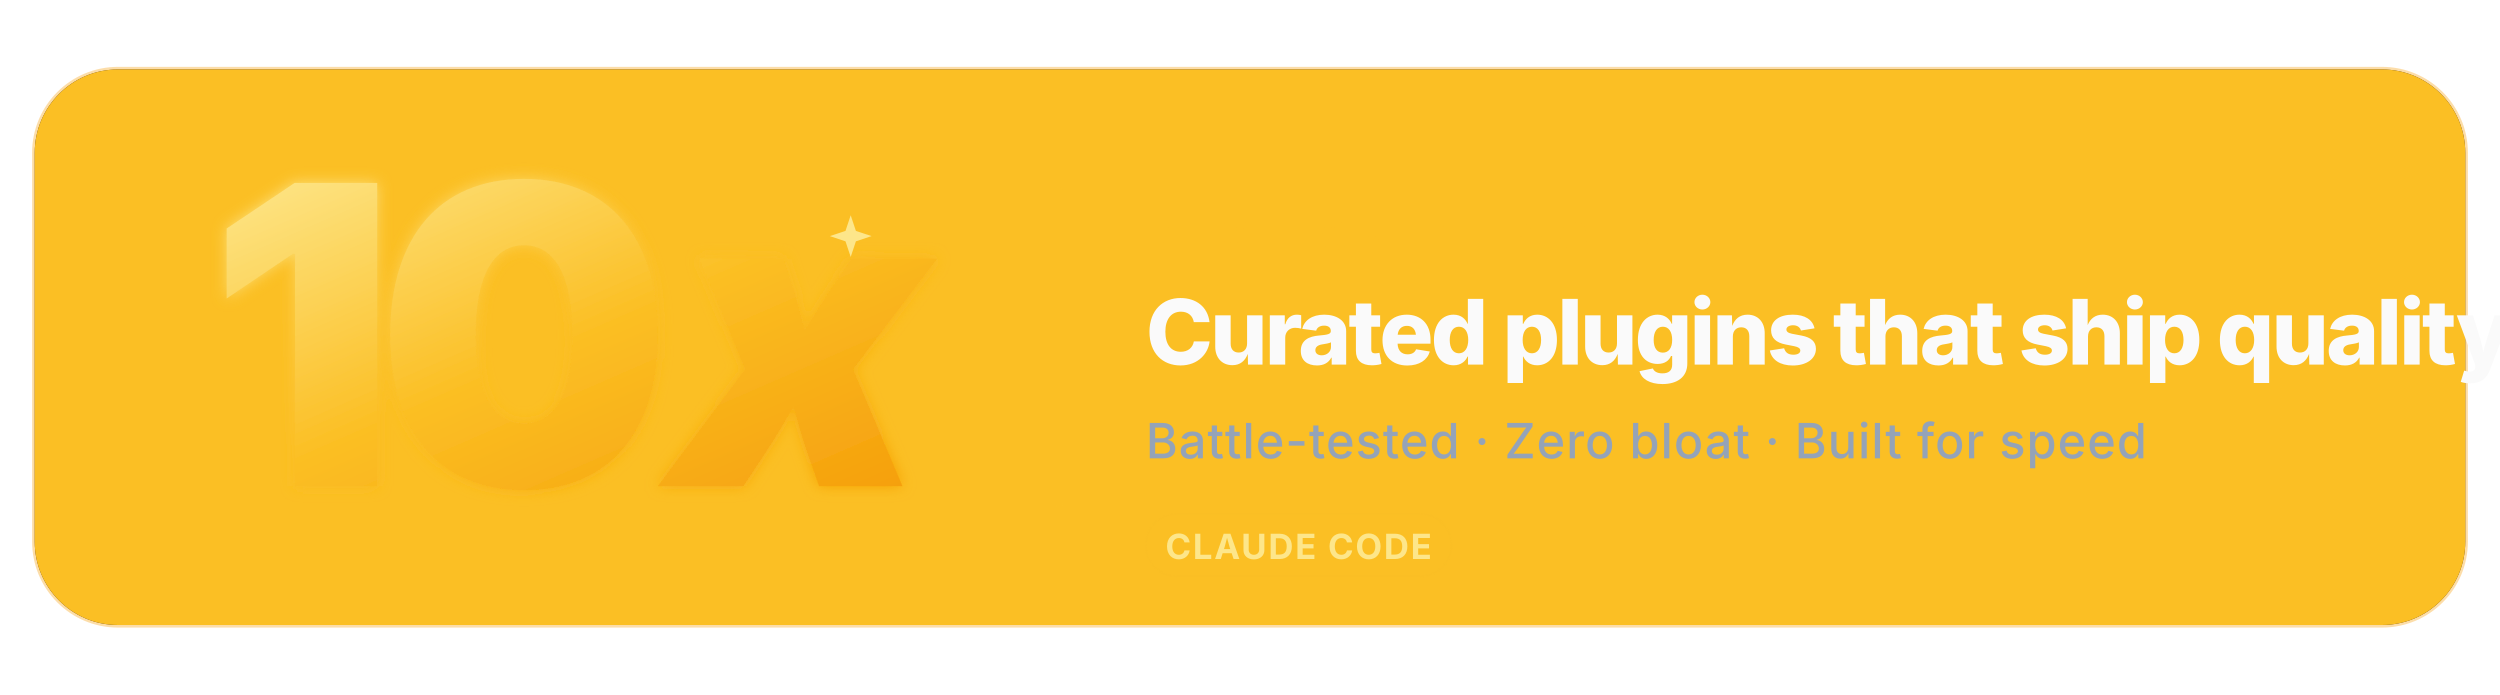
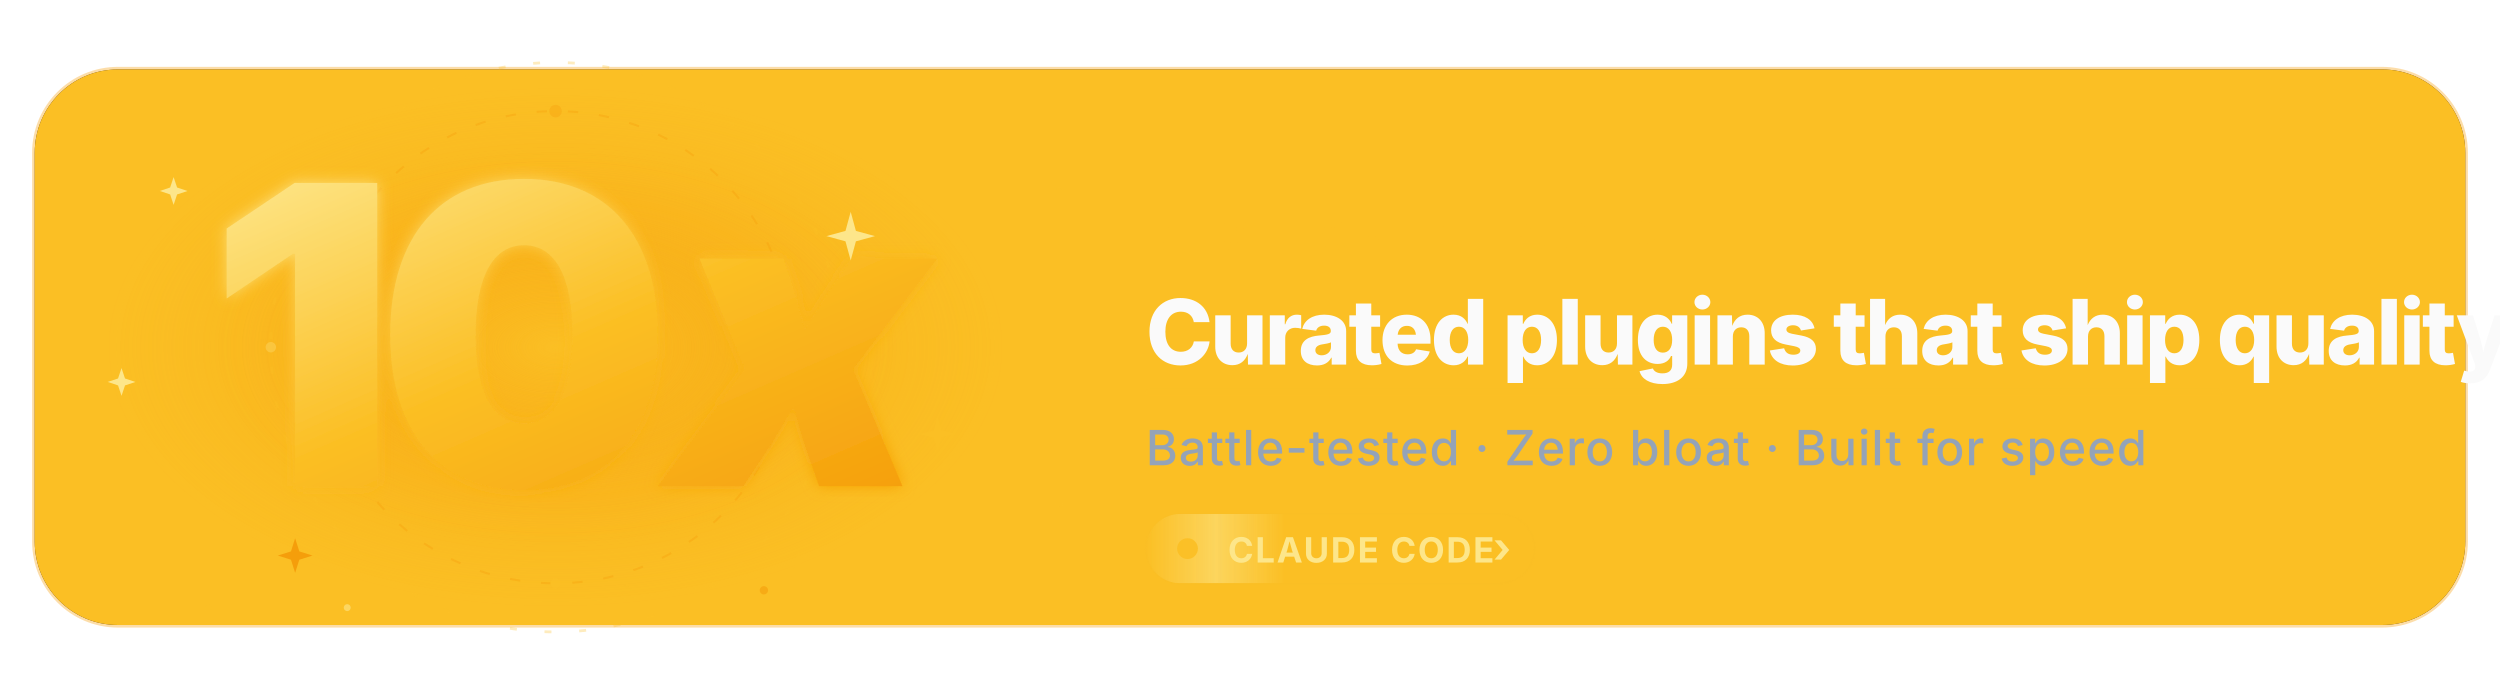
<svg xmlns="http://www.w3.org/2000/svg" viewBox="0 0 720 200" fill="none">
  <style>
-     @keyframes gradientShift {
-       0%,100% { stop-color: #fde68a; }
-       50% { stop-color: #fbbf24; }
+     @keyframes sparkle {
+       0%,100% { opacity: 0; transform: scale(0.3) rotate(0deg); }
+       50% { opacity: 1; transform: scale(1.1) rotate(180deg); }
    }
-     @keyframes gradientShift2 {
-       0%,100% { stop-color: #f59e0b; }
-       50% { stop-color: #d97706; }
+     @keyframes sparkle-fast {
+       0%,100% { opacity: 0; transform: scale(0.2) rotate(0deg); }
+       40% { opacity: 1; transform: scale(1) rotate(-180deg); }
+       70% { opacity: 0; transform: scale(0.4) rotate(-360deg); }
    }
-     @keyframes sparkle {
-       0%,100% { opacity: 0; transform: scale(0.5) rotate(0deg); }
-       50% { opacity: 1; transform: scale(1) rotate(180deg); }
+     @keyframes halo-pulse {
+       0%,100% { opacity: 0.2; transform: scale(1); }
+       50% { opacity: 0.4; transform: scale(1.08); }
    }
-     @keyframes sparkle-2 {
-       0%,100% { opacity: 0; transform: scale(0.3) rotate(0deg); }
-       40% { opacity: 1; transform: scale(1.2) rotate(-180deg); }
-       80% { opacity: 0; transform: scale(0.5) rotate(-360deg); }
+     @keyframes halo-pulse-2 {
+       0%,100% { opacity: 0.1; transform: scale(1.15); }
+       50% { opacity: 0.28; transform: scale(1.3); }
    }
-     @keyframes dividerPulse {
-       0%,100% { opacity: 0.4; transform: scaleY(0.85); }
+     @keyframes divider-pulse {
+       0%,100% { opacity: 0.35; transform: scaleY(0.7); }
      50% { opacity: 1; transform: scaleY(1); }
    }
-     @keyframes bgGlow {
-       0%,100% { opacity: 0.03; }
-       50% { opacity: 0.08; }
+     @keyframes bg-glow {
+       0%,100% { opacity: 0.04; }
+       50% { opacity: 0.1; }
    }
-     @keyframes textSlide {
-       0%,100% { transform: translateX(0); opacity: 0.9; }
-       50% { transform: translateX(1px); opacity: 1; }
+     @keyframes underline-sweep {
+       0%,100% { transform: scaleX(0); transform-origin: left; }
+       40% { transform: scaleX(1); transform-origin: left; }
+       60% { transform: scaleX(1); transform-origin: right; }
+       100% { transform: scaleX(0); transform-origin: right; }
    }
-     .stop-1 { animation: gradientShift 4s ease-in-out infinite; }
-     .stop-2 { animation: gradientShift2 4s ease-in-out infinite; }
-     .sparkle-1 { animation: sparkle 3s ease-in-out infinite; transform-origin: center; transform-box: fill-box; }
-     .sparkle-2 { animation: sparkle-2 3s ease-in-out infinite 1.5s; transform-origin: center; transform-box: fill-box; }
-     .divider { animation: dividerPulse 3s ease-in-out infinite; transform-origin: center; transform-box: fill-box; }
-     .bg-glow { animation: bgGlow 5s ease-in-out infinite; }
-     .subtitle-animated { animation: textSlide 4s ease-in-out infinite; }
+     @keyframes eyebrow-fade {
+       0%,100% { opacity: 0.7; letter-spacing: 3px; }
+       50% { opacity: 1; letter-spacing: 3.5px; }
+     }
+     @keyframes pill-glint {
+       0%,100% { transform: translateX(-120%); }
+       50% { transform: translateX(120%); }
+     }
+     @keyframes chevron-tick {
+       0%,100% { transform: translateX(0); opacity: 0.7; }
+       50% { transform: translateX(3px); opacity: 1; }
+     }
+     @keyframes ring-rotate {
+       from { transform: rotate(0deg); }
+       to { transform: rotate(360deg); }
+     }
+     @keyframes ring-rotate-reverse {
+       from { transform: rotate(360deg); }
+       to { transform: rotate(0deg); }
+     }
+     @keyframes text-glow {
+       0%,100% { filter: drop-shadow(0 0 8px rgba(251, 191, 36, 0.4)); }
+       50% { filter: drop-shadow(0 0 18px rgba(251, 191, 36, 0.8)); }
+     }
+     @keyframes particle-drift-1 {
+       0% { transform: translate(0, 0); opacity: 0; }
+       10% { opacity: 0.7; }
+       90% { opacity: 0.3; }
+       100% { transform: translate(20px, -100px); opacity: 0; }
+     }
+     @keyframes particle-drift-2 {
+       0% { transform: translate(0, 0); opacity: 0; }
+       10% { opacity: 0.6; }
+       90% { opacity: 0.2; }
+       100% { transform: translate(-15px, -90px); opacity: 0; }
+     }
+     .sparkle-1 { animation: sparkle 2.8s ease-in-out infinite; transform-origin: center; transform-box: fill-box; }
+     .sparkle-2 { animation: sparkle-fast 2.5s ease-in-out infinite 1.2s; transform-origin: center; transform-box: fill-box; }
+     .sparkle-3 { animation: sparkle 3.2s ease-in-out infinite 0.6s; transform-origin: center; transform-box: fill-box; }
+     .sparkle-4 { animation: sparkle-fast 2.3s ease-in-out infinite 1.8s; transform-origin: center; transform-box: fill-box; }
+     .sparkle-5 { animation: sparkle 3s ease-in-out infinite 2s; transform-origin: center; transform-box: fill-box; }
+     .sparkle-6 { animation: sparkle-fast 2.7s ease-in-out infinite 0.3s; transform-origin: center; transform-box: fill-box; }
+     .halo-1 { animation: halo-pulse 3s ease-in-out infinite; transform-origin: center; transform-box: fill-box; }
+     .halo-2 { animation: halo-pulse-2 3s ease-in-out infinite 0.8s; transform-origin: center; transform-box: fill-box; }
+     .divider { animation: divider-pulse 2.5s ease-in-out infinite; transform-origin: center; transform-box: fill-box; }
+     .bg-glow { animation: bg-glow 5s ease-in-out infinite; }
+     .underline { animation: underline-sweep 4s ease-in-out infinite; transform-origin: left; }
+     .eyebrow { animation: eyebrow-fade 3s ease-in-out infinite; }
+     .pill-glint-rect { animation: pill-glint 4s ease-in-out infinite; }
+     .chevron { animation: chevron-tick 1.5s ease-in-out infinite; }
+     .ring-outer { animation: ring-rotate 25s linear infinite; transform-origin: 160px 100px; transform-box: fill-box; }
+     .ring-inner { animation: ring-rotate-reverse 18s linear infinite; transform-origin: 160px 100px; transform-box: fill-box; }
+     .ten-x-text { animation: text-glow 3s ease-in-out infinite; }
+     .particle-1 { animation: particle-drift-1 6s ease-in-out infinite; }
+     .particle-2 { animation: particle-drift-2 7s ease-in-out infinite 1s; }
+     .particle-3 { animation: particle-drift-1 5.5s ease-in-out infinite 2.5s; }
+     .particle-4 { animation: particle-drift-2 6.5s ease-in-out infinite 3s; }
  </style>
  <defs>
    <linearGradient id="goldMainDark" x1="0%" y1="0%" x2="100%" y2="100%">
-       <stop class="stop-1" offset="0%" stop-color="#fde68a" />
-       <stop offset="50%" stop-color="#fbbf24" />
-       <stop class="stop-2" offset="100%" stop-color="#f59e0b" />
+       <stop offset="0%" stop-color="#fde68a">
+         <animate attributeName="stop-color" values="#fde68a;#fbbf24;#fde68a" dur="4s" repeatCount="indefinite" />
+       </stop>
+       <stop offset="50%" stop-color="#fbbf24">
+         <animate attributeName="stop-color" values="#fbbf24;#fde68a;#fbbf24" dur="4s" repeatCount="indefinite" />
+       </stop>
+       <stop offset="100%" stop-color="#f59e0b">
+         <animate attributeName="stop-color" values="#f59e0b;#d97706;#f59e0b" dur="4s" repeatCount="indefinite" />
+       </stop>
+       <animateTransform attributeName="gradientTransform" type="translate" values="0,0; 100,100; 0,0" dur="6s" repeatCount="indefinite" />
    </linearGradient>
    <linearGradient id="goldAccentDark" x1="0%" y1="0%" x2="100%" y2="0%">
      <stop offset="0%" stop-color="#fbbf24" stop-opacity="0" />
      <stop offset="50%" stop-color="#fbbf24" />
      <stop offset="100%" stop-color="#fbbf24" stop-opacity="0" />
    </linearGradient>
+     <linearGradient id="pillGlintDark" x1="0%" y1="0%" x2="100%" y2="0%">
+       <stop offset="0%" stop-color="#fde68a" stop-opacity="0" />
+       <stop offset="50%" stop-color="#fde68a" stop-opacity="0.8" />
+       <stop offset="100%" stop-color="#fde68a" stop-opacity="0" />
+     </linearGradient>
+     <radialGradient id="haloDark" cx="50%" cy="50%" r="50%">
+       <stop offset="0%" stop-color="#fbbf24" stop-opacity="0.55" />
+       <stop offset="60%" stop-color="#f59e0b" stop-opacity="0.18" />
+       <stop offset="100%" stop-color="#f59e0b" stop-opacity="0" />
+     </radialGradient>
    <filter id="softGlowDark" x="-20%" y="-20%" width="140%" height="140%">
      <feGaussianBlur stdDeviation="2" result="glow" />
      <feMerge>
        <feMergeNode in="glow" />
        <feMergeNode in="SourceGraphic" />
      </feMerge>
    </filter>
+     <clipPath id="pillClipDark">
+       <rect x="0" y="0" width="112" height="20" rx="10" />
+     </clipPath>
  </defs>
  <rect x="10" y="20" width="700" height="160" rx="24" fill="#0a0a0f" stroke="#f59e0b" stroke-width="1.5" stroke-opacity="0.35" />
  <rect class="bg-glow" x="10" y="20" width="700" height="160" rx="24" fill="#fbbf24" />
+   <g opacity="0.6">
+     <circle class="particle-1" cx="180" cy="170" r="1.5" fill="#fbbf24" />
+     <circle class="particle-2" cx="100" cy="175" r="1" fill="#fde68a" />
+     <circle class="particle-3" cx="220" cy="170" r="1.2" fill="#f59e0b" />
+     <circle class="particle-4" cx="60" cy="175" r="1" fill="#fbbf24" />
+   </g>
  <line x1="40" y1="42" x2="680" y2="42" stroke="url(#goldAccentDark)" stroke-width="1" opacity="0.5" />
  <line x1="40" y1="158" x2="680" y2="158" stroke="url(#goldAccentDark)" stroke-width="1" opacity="0.5" />
-   <g filter="url(#softGlowDark)">
+   <ellipse class="halo-2" cx="160" cy="100" rx="130" ry="75" fill="url(#haloDark)" />
+   <ellipse class="halo-1" cx="160" cy="100" rx="100" ry="58" fill="url(#haloDark)" />
+   <g class="ring-outer" opacity="0.3">
+     <circle cx="160" cy="100" r="82" fill="none" stroke="#fbbf24" stroke-width="0.8" stroke-dasharray="2 8" />
+     <circle cx="242" cy="100" r="2" fill="#fbbf24" />
+     <circle cx="78" cy="100" r="1.5" fill="#fde68a" />
+   </g>
+   <g class="ring-inner" opacity="0.35">
+     <circle cx="160" cy="100" r="68" fill="none" stroke="#f59e0b" stroke-width="0.6" stroke-dasharray="3 6" />
+     <circle cx="160" cy="32" r="1.8" fill="#f59e0b" />
+     <circle cx="160" cy="168" r="1.5" fill="#fbbf24" />
+   </g>
+   <g filter="url(#softGlowDark)" class="ten-x-text">
    <text x="60" y="140" font-family="'SF Pro Display', 'Inter', system-ui, -apple-system, sans-serif" font-size="120" font-weight="900" fill="url(#goldMainDark)" letter-spacing="-6">10<tspan font-style="italic">x</tspan>
    </text>
  </g>
  <g class="sparkle-1" transform="translate(245, 68)">
-     <path d="M0,-6 L1.5,-1.5 L6,0 L1.5,1.5 L0,6 L-1.5,1.5 L-6,0 L-1.5,-1.5 Z" fill="#fde68a" />
+     <path d="M0,-7 L1.5,-1.5 L7,0 L1.5,1.5 L0,7 L-1.5,1.5 L-7,0 L-1.5,-1.5 Z" fill="#fde68a" />
  </g>
  <g class="sparkle-2" transform="translate(270, 125)">
-     <path d="M0,-4 L1,-1 L4,0 L1,1 L0,4 L-1,1 L-4,0 L-1,-1 Z" fill="#fbbf24" />
+     <path d="M0,-5 L1,-1 L5,0 L1,1 L0,5 L-1,1 L-5,0 L-1,-1 Z" fill="#fbbf24" />
  </g>
-   <line class="divider" x1="305" y1="55" x2="305" y2="145" stroke="#fbbf24" stroke-width="2" stroke-linecap="round" opacity="0.5" />
-   <text x="330" y="72" font-family="system-ui, -apple-system, sans-serif" font-size="11" font-weight="700" fill="#fbbf24" letter-spacing="3">DEVELOPER TOOLS</text>
-   <text class="subtitle-animated" x="330" y="105" font-family="system-ui, -apple-system, sans-serif" font-size="26" font-weight="800" fill="#fafafa" letter-spacing="-0.8">Curated plugins that ship quality</text>
-   <text x="330" y="132" font-family="system-ui, -apple-system, sans-serif" font-size="14" font-weight="500" fill="#94a3b8" letter-spacing="0.3">Battle-tested · Zero bloat · Built for speed</text>
+   <g class="sparkle-3" transform="translate(50, 55)">
+     <path d="M0,-4 L1,-1 L4,0 L1,1 L0,4 L-1,1 L-4,0 L-1,-1 Z" fill="#fde68a" />
+   </g>
+   <g class="sparkle-4" transform="translate(85, 160)">
+     <path d="M0,-5 L1.2,-1.2 L5,0 L1.2,1.2 L0,5 L-1.2,1.2 L-5,0 L-1.2,-1.2 Z" fill="#f59e0b" />
+   </g>
+   <g class="sparkle-5" transform="translate(230, 165)">
+     <path d="M0,-6 L1.4,-1.4 L6,0 L1.4,1.4 L0,6 L-1.4,1.4 L-6,0 L-1.4,-1.4 Z" fill="#fbbf24" />
+   </g>
+   <g class="sparkle-6" transform="translate(35, 110)">
+     <path d="M0,-4 L1,-1 L4,0 L1,1 L0,4 L-1,1 L-4,0 L-1,-1 Z" fill="#fde68a" />
+   </g>
+   <line class="divider" x1="305" y1="55" x2="305" y2="145" stroke="#fbbf24" stroke-width="2" stroke-linecap="round" opacity="0.6" />
+   <text class="eyebrow" x="330" y="72" font-family="system-ui, -apple-system, sans-serif" font-size="11" font-weight="700" fill="#fbbf24" letter-spacing="3">DEVELOPER TOOLS</text>
+   <text x="330" y="105" font-family="system-ui, -apple-system, sans-serif" font-size="26" font-weight="800" fill="#fafafa" letter-spacing="-0.8">Curated plugins that ship quality</text>
+   <rect class="underline" x="330" y="112" width="310" height="2" rx="1" fill="#fbbf24" opacity="0.8" />
+   <g>
+     <text x="330" y="134" font-family="system-ui, -apple-system, sans-serif" font-size="14" font-weight="500" fill="#94a3b8" letter-spacing="0.3">Battle-tested · Zero bloat · Built for speed</text>
+   </g>
  <g transform="translate(330, 148)">
-     <rect x="0" y="0" width="88" height="18" rx="9" fill="#fbbf24" fill-opacity="0.15" stroke="#fbbf24" stroke-width="0.5" stroke-opacity="0.5" />
-     <text x="44" y="13" font-family="system-ui, -apple-system, sans-serif" font-size="10" font-weight="700" fill="#fde68a" letter-spacing="0.5" text-anchor="middle">CLAUDE CODE</text>
+     <rect x="0" y="0" width="112" height="20" rx="10" fill="#fbbf24" fill-opacity="0.15" stroke="#fbbf24" stroke-width="0.5" stroke-opacity="0.5" />
+     <g clip-path="url(#pillClipDark)">
+       <rect class="pill-glint-rect" x="0" y="0" width="40" height="20" fill="url(#pillGlintDark)" opacity="0.7" />
+     </g>
+     <circle cx="12" cy="10" r="3" fill="#fbbf24" opacity="0.9">
+       <animate attributeName="opacity" values="0.5;1;0.5" dur="2s" repeatCount="indefinite" />
+     </circle>
+     <text x="62" y="14" font-family="system-ui, -apple-system, sans-serif" font-size="10" font-weight="700" fill="#fde68a" letter-spacing="0.5" text-anchor="middle">CLAUDE CODE</text>
+     <text class="chevron" x="100" y="14" font-family="system-ui, -apple-system, sans-serif" font-size="12" font-weight="700" fill="#fde68a">›</text>
  </g>
</svg>
